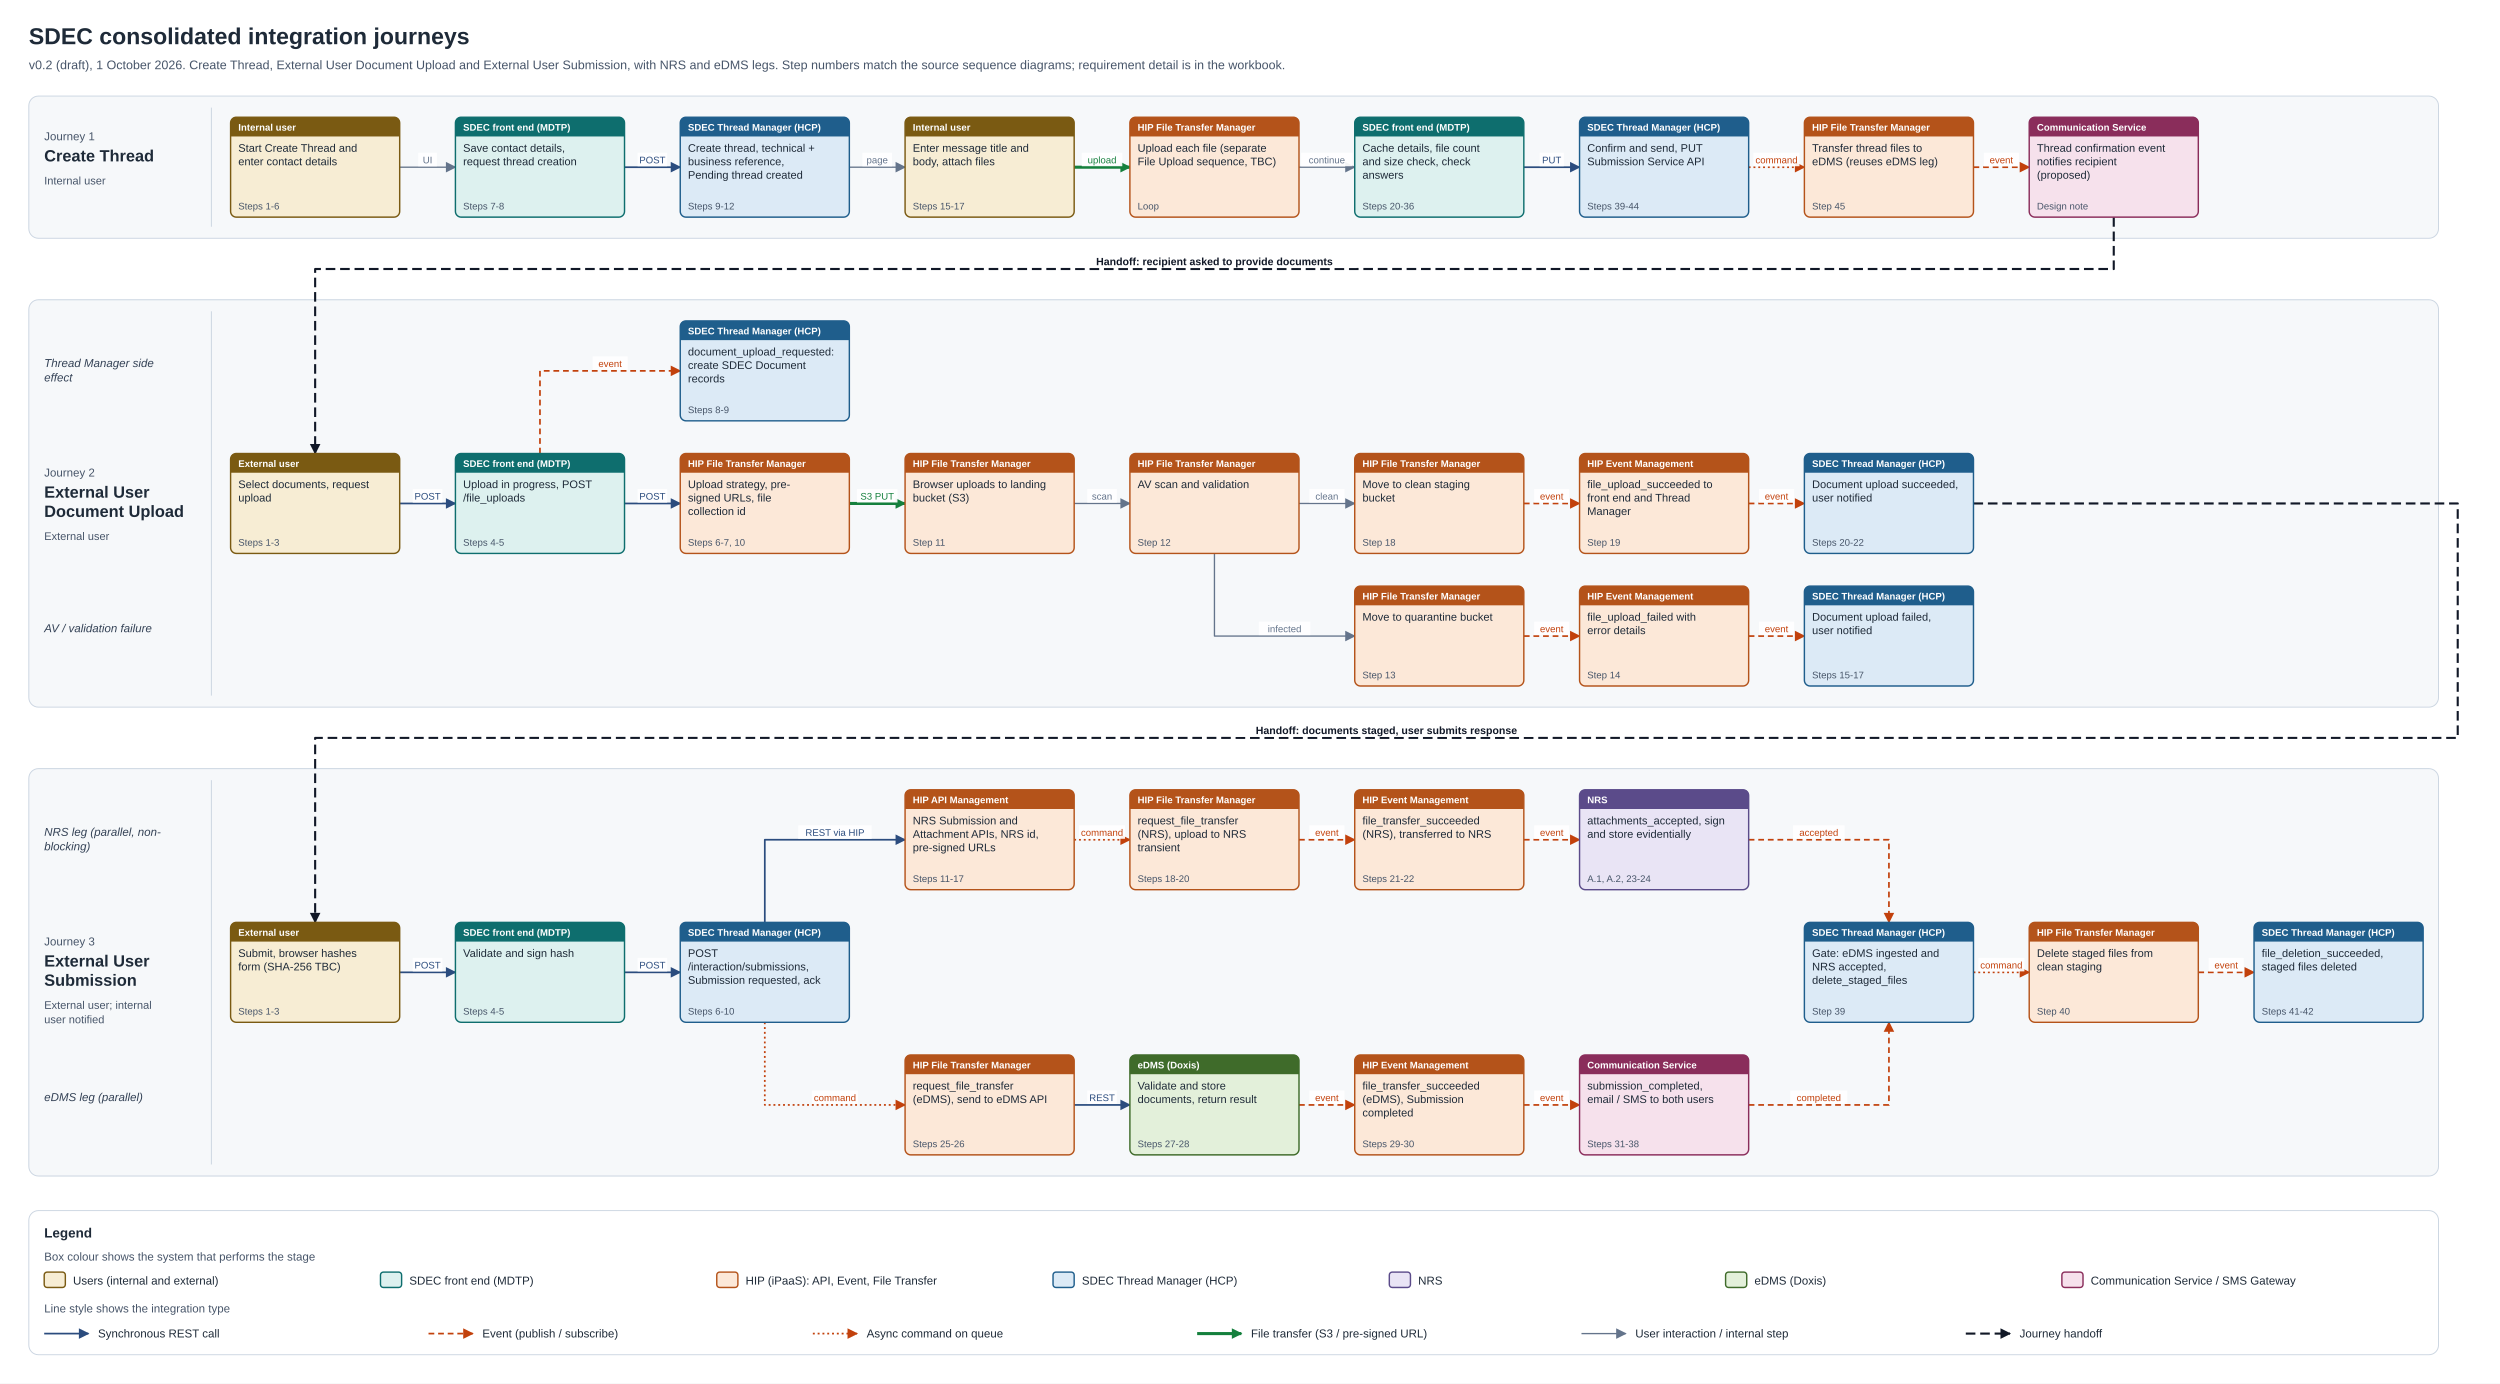
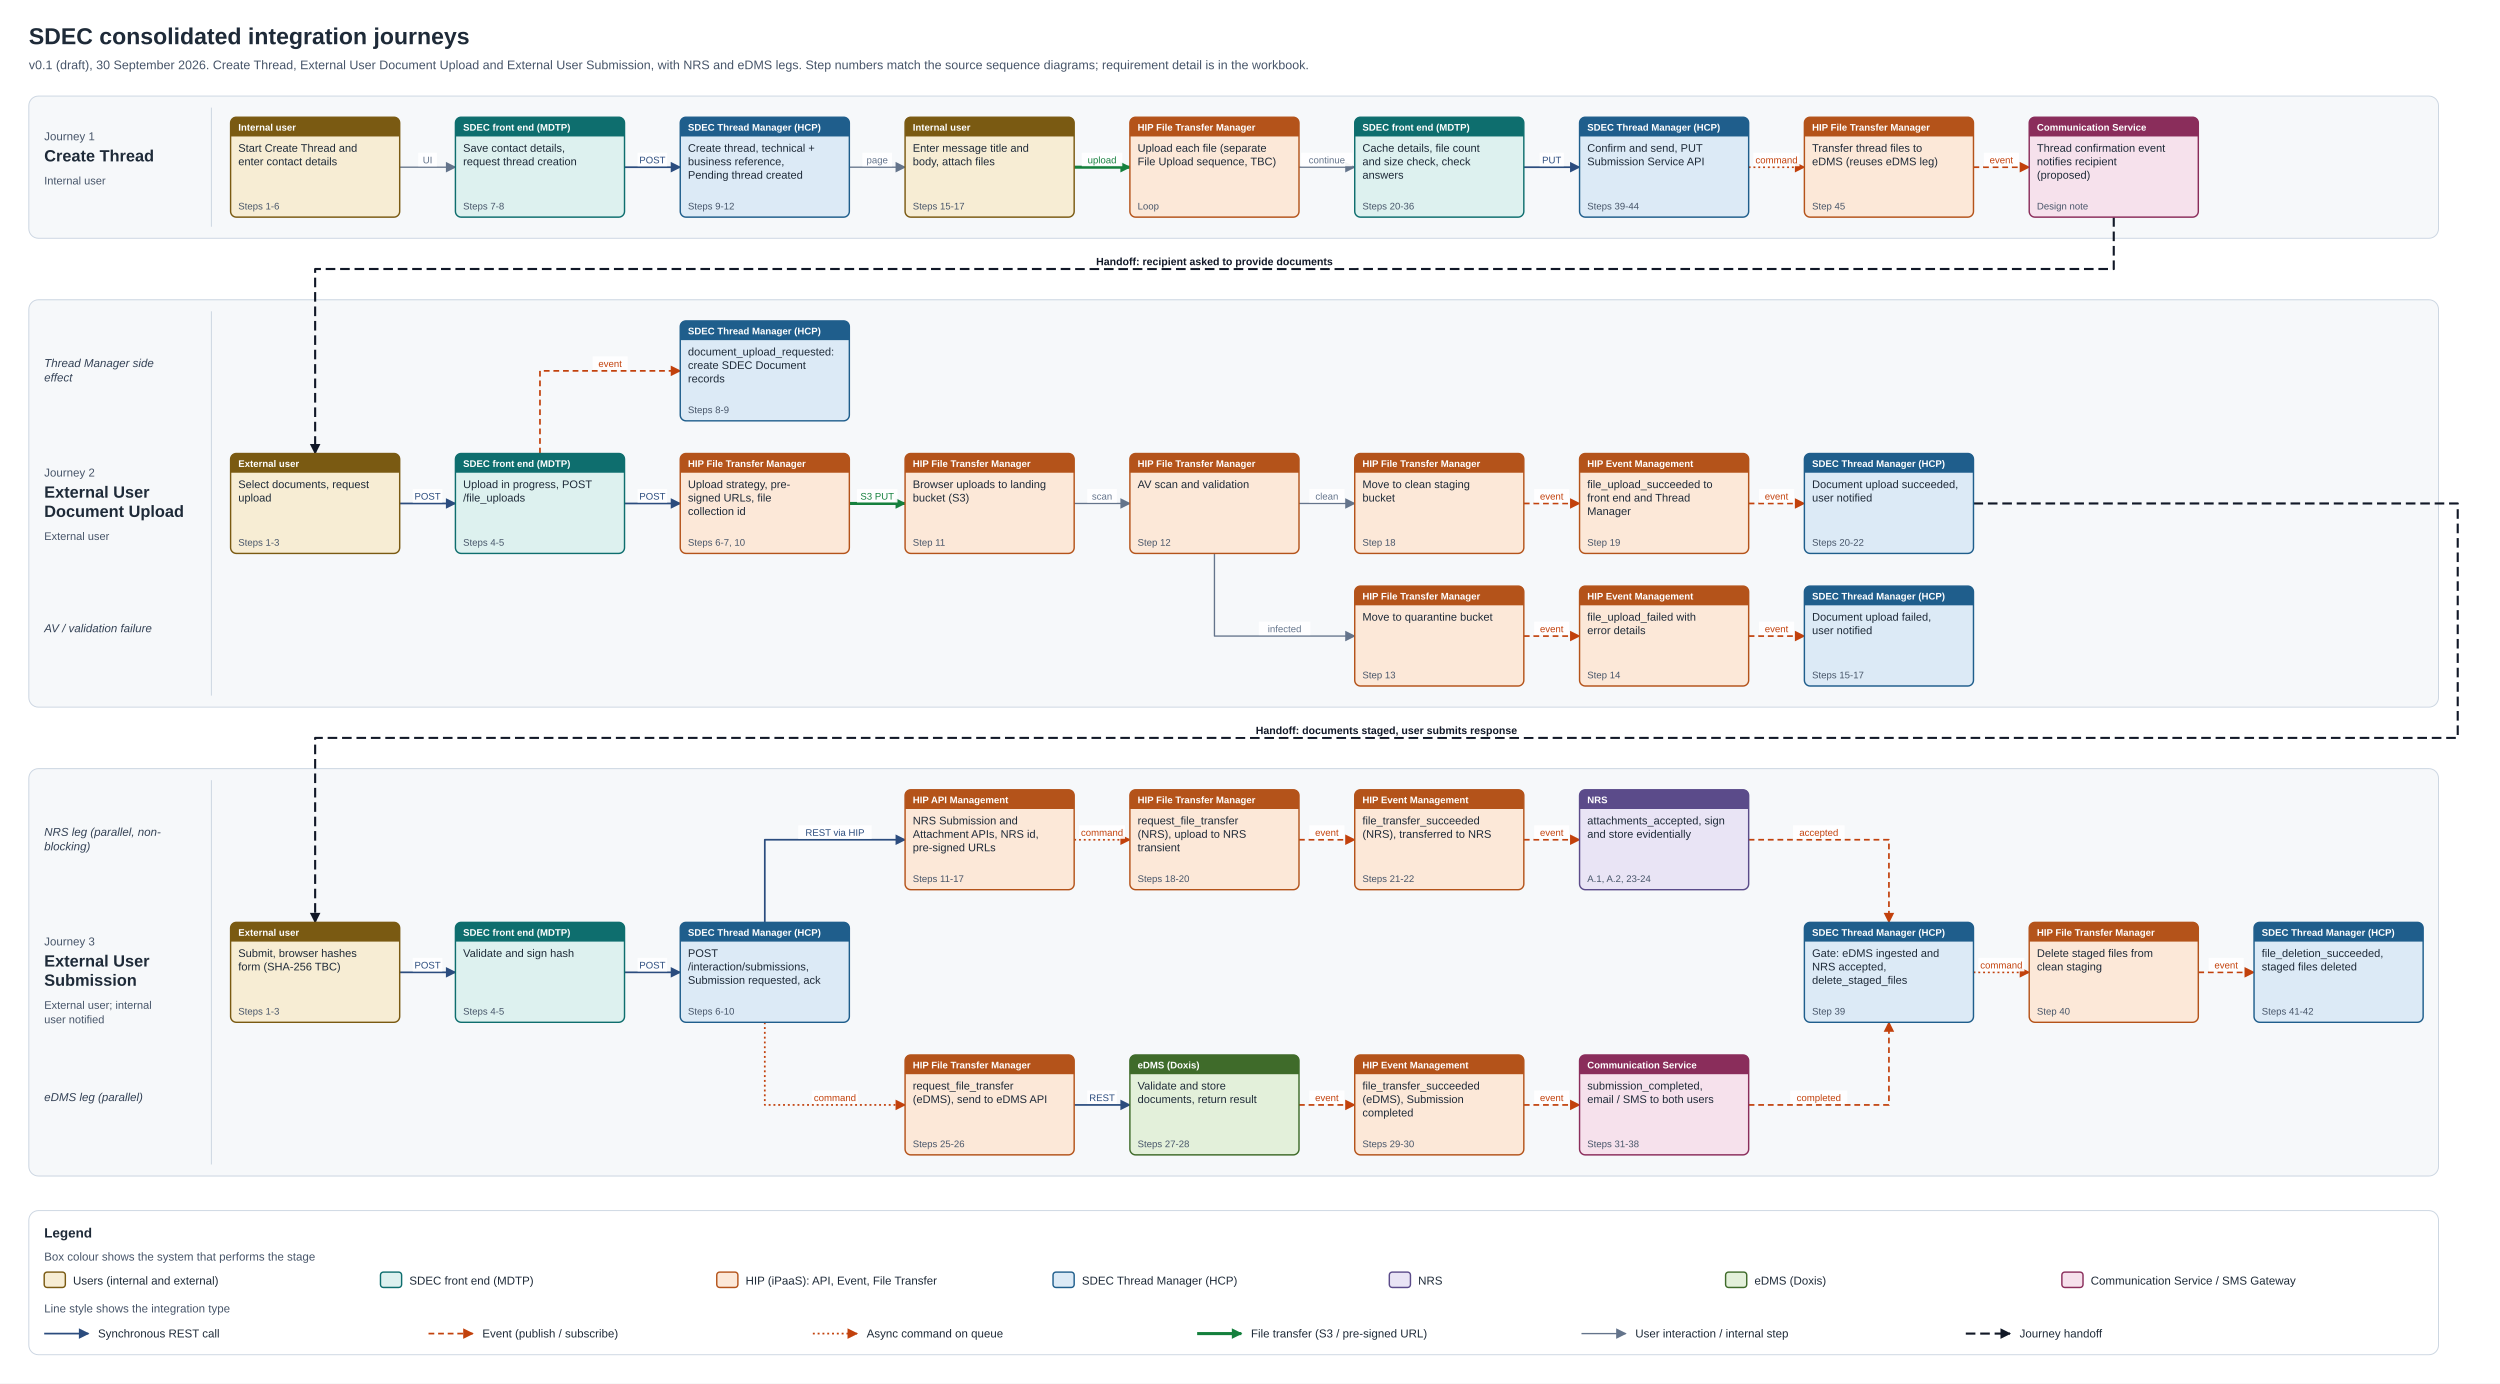
<svg xmlns="http://www.w3.org/2000/svg" viewBox="0 0 2602 1440" width="2602" height="1440" font-family="Arial, Helvetica, sans-serif" role="img" aria-labelledby="sd-t">
  <defs>
    <marker id="sd-m-rest" viewBox="0 0 10 10" refX="9" refY="5" markerWidth="11" markerHeight="11" markerUnits="userSpaceOnUse" orient="auto-start-reverse">
      <path d="M0,0 L10,5 L0,10 z" fill="#2B4C7E" />
    </marker>
    <marker id="sd-m-event" viewBox="0 0 10 10" refX="9" refY="5" markerWidth="11" markerHeight="11" markerUnits="userSpaceOnUse" orient="auto-start-reverse">
      <path d="M0,0 L10,5 L0,10 z" fill="#C2410C" />
    </marker>
    <marker id="sd-m-cmd" viewBox="0 0 10 10" refX="9" refY="5" markerWidth="11" markerHeight="11" markerUnits="userSpaceOnUse" orient="auto-start-reverse">
      <path d="M0,0 L10,5 L0,10 z" fill="#C2410C" />
    </marker>
    <marker id="sd-m-file" viewBox="0 0 10 10" refX="9" refY="5" markerWidth="11" markerHeight="11" markerUnits="userSpaceOnUse" orient="auto-start-reverse">
      <path d="M0,0 L10,5 L0,10 z" fill="#15803D" />
    </marker>
    <marker id="sd-m-ui" viewBox="0 0 10 10" refX="9" refY="5" markerWidth="11" markerHeight="11" markerUnits="userSpaceOnUse" orient="auto-start-reverse">
      <path d="M0,0 L10,5 L0,10 z" fill="#64748B" />
    </marker>
    <marker id="sd-m-handoff" viewBox="0 0 10 10" refX="9" refY="5" markerWidth="11" markerHeight="11" markerUnits="userSpaceOnUse" orient="auto-start-reverse">
      <path d="M0,0 L10,5 L0,10 z" fill="#111827" />
    </marker>
  </defs>
  <rect x="0" y="0" width="2602" height="1440" fill="#ffffff" />
  <text x="30" y="46" font-size="24" font-weight="bold" fill="#1E2A38">SDEC consolidated integration journeys</text>
-   <text x="30" y="72" font-size="13" fill="#475569">v0.2 (draft), 1 October 2026. Create Thread, External User Document Upload and External User Submission, with NRS and eDMS legs. Step numbers match the source sequence diagrams; requirement detail is in the workbook.</text>
+   <text x="30" y="72" font-size="13" fill="#475569">v0.1 (draft), 30 September 2026. Create Thread, External User Document Upload and External User Submission, with NRS and eDMS legs. Step numbers match the source sequence diagrams; requirement detail is in the workbook.</text>
  <rect x="30" y="100" width="2508" height="148" rx="10" fill="#F6F8FA" stroke="#CBD5E1" />
  <line x1="220" y1="112" x2="220" y2="236" stroke="#CBD5E1" />
  <text x="46" y="146" font-size="12" fill="#475569">Journey 1</text>
  <text x="46" y="168" font-size="17" font-weight="bold" fill="#1E2A38">Create Thread</text>
  <text x="46" y="192" font-size="11.5" fill="#475569">Internal user</text>
  <rect x="30" y="312" width="2508" height="424" rx="10" fill="#F6F8FA" stroke="#CBD5E1" />
  <line x1="220" y1="324" x2="220" y2="724" stroke="#CBD5E1" />
  <text x="46" y="496" font-size="12" fill="#475569">Journey 2</text>
  <text x="46" y="518" font-size="17" font-weight="bold" fill="#1E2A38">External User</text>
  <text x="46" y="538" font-size="17" font-weight="bold" fill="#1E2A38">Document Upload</text>
  <text x="46" y="562" font-size="11.5" fill="#475569">External user</text>
  <text x="46" y="382.0" font-size="12" font-style="italic" fill="#334155">Thread Manager side</text>
  <text x="46" y="397.0" font-size="12" font-style="italic" fill="#334155">effect</text>
  <text x="46" y="658.0" font-size="12" font-style="italic" fill="#334155">AV / validation failure</text>
  <rect x="30" y="800" width="2508" height="424" rx="10" fill="#F6F8FA" stroke="#CBD5E1" />
  <line x1="220" y1="812" x2="220" y2="1212" stroke="#CBD5E1" />
  <text x="46" y="984" font-size="12" fill="#475569">Journey 3</text>
  <text x="46" y="1006" font-size="17" font-weight="bold" fill="#1E2A38">External User</text>
  <text x="46" y="1026" font-size="17" font-weight="bold" fill="#1E2A38">Submission</text>
  <text x="46" y="1050" font-size="11.5" fill="#475569">External user; internal</text>
  <text x="46" y="1065" font-size="11.5" fill="#475569">user notified</text>
  <text x="46" y="870.0" font-size="12" font-style="italic" fill="#334155">NRS leg (parallel, non-</text>
  <text x="46" y="885.0" font-size="12" font-style="italic" fill="#334155">blocking)</text>
  <text x="46" y="1146.0" font-size="12" font-style="italic" fill="#334155">eDMS leg (parallel)</text>
  <path d="M 416.0 174.0 L 474.0 174.0" fill="none" stroke="#64748B" stroke-width="1.4" stroke-linejoin="round" marker-end="url(#sd-m-ui)" />
  <rect x="435.3" y="159.0" width="19.4" height="14.0" fill="#ffffff" fill-opacity="0.92" />
  <text x="445.0" y="170.0" font-size="10" text-anchor="middle" fill="#64748B">UI</text>
  <path d="M 650.0 174.0 L 708.0 174.0" fill="none" stroke="#2B4C7E" stroke-width="1.8" stroke-linejoin="round" marker-end="url(#sd-m-rest)" />
  <rect x="663.6" y="159.0" width="30.8" height="14.0" fill="#ffffff" fill-opacity="0.92" />
  <text x="679.0" y="170.0" font-size="10" text-anchor="middle" fill="#2B4C7E">POST</text>
  <path d="M 884.0 174.0 L 942.0 174.0" fill="none" stroke="#64748B" stroke-width="1.4" stroke-linejoin="round" marker-end="url(#sd-m-ui)" />
  <rect x="897.6" y="159.0" width="30.8" height="14.0" fill="#ffffff" fill-opacity="0.92" />
  <text x="913.0" y="170.0" font-size="10" text-anchor="middle" fill="#64748B">page</text>
  <path d="M 1118.0 174.0 L 1176.0 174.0" fill="none" stroke="#15803D" stroke-width="3.2" stroke-linejoin="round" marker-end="url(#sd-m-file)" />
  <rect x="1125.9" y="159.0" width="42.2" height="14.0" fill="#ffffff" fill-opacity="0.92" />
  <text x="1147.0" y="170.0" font-size="10" text-anchor="middle" fill="#15803D">upload</text>
  <path d="M 1352.0 174.0 L 1410.0 174.0" fill="none" stroke="#64748B" stroke-width="1.4" stroke-linejoin="round" marker-end="url(#sd-m-ui)" />
  <rect x="1354.2" y="159.0" width="53.6" height="14.0" fill="#ffffff" fill-opacity="0.92" />
  <text x="1381.0" y="170.0" font-size="10" text-anchor="middle" fill="#64748B">continue</text>
  <path d="M 1586.0 174.0 L 1644.0 174.0" fill="none" stroke="#2B4C7E" stroke-width="1.8" stroke-linejoin="round" marker-end="url(#sd-m-rest)" />
  <rect x="1602.5" y="159.0" width="25.1" height="14.0" fill="#ffffff" fill-opacity="0.92" />
  <text x="1615.0" y="170.0" font-size="10" text-anchor="middle" fill="#2B4C7E">PUT</text>
  <path d="M 1820.0 174.0 L 1878.0 174.0" fill="none" stroke="#C2410C" stroke-width="1.8" stroke-dasharray="2 3" stroke-linejoin="round" marker-end="url(#sd-m-cmd)" />
  <rect x="1825.0" y="159.0" width="47.9" height="14.0" fill="#ffffff" fill-opacity="0.92" />
  <text x="1849.0" y="170.0" font-size="10" text-anchor="middle" fill="#C2410C">command</text>
  <path d="M 2054.0 174.0 L 2112.0 174.0" fill="none" stroke="#C2410C" stroke-width="1.8" stroke-dasharray="6 4" stroke-linejoin="round" marker-end="url(#sd-m-event)" />
  <rect x="2064.8" y="159.0" width="36.5" height="14.0" fill="#ffffff" fill-opacity="0.92" />
  <text x="2083.0" y="170.0" font-size="10" text-anchor="middle" fill="#C2410C">event</text>
  <path d="M 2200.0 226.0 L 2200.0 280.0 L 328.0 280.0 L 328.0 472.0" fill="none" stroke="#111827" stroke-width="2.2" stroke-dasharray="10 5" stroke-linejoin="round" marker-end="url(#sd-m-handoff)" />
  <rect x="1116.0" y="264.0" width="296.0" height="15.0" fill="#ffffff" fill-opacity="0.92" />
  <text x="1264.0" y="276.0" font-size="11" text-anchor="middle" fill="#111827" font-weight="bold">Handoff: recipient asked to provide documents</text>
  <path d="M 416.0 524.0 L 474.0 524.0" fill="none" stroke="#2B4C7E" stroke-width="1.8" stroke-linejoin="round" marker-end="url(#sd-m-rest)" />
  <rect x="429.6" y="509.0" width="30.8" height="14.0" fill="#ffffff" fill-opacity="0.92" />
  <text x="445.0" y="520.0" font-size="10" text-anchor="middle" fill="#2B4C7E">POST</text>
  <path d="M 650.0 524.0 L 708.0 524.0" fill="none" stroke="#2B4C7E" stroke-width="1.8" stroke-linejoin="round" marker-end="url(#sd-m-rest)" />
  <rect x="663.6" y="509.0" width="30.8" height="14.0" fill="#ffffff" fill-opacity="0.92" />
  <text x="679.0" y="520.0" font-size="10" text-anchor="middle" fill="#2B4C7E">POST</text>
  <path d="M 562.0 472.0 L 562.0 386.0 L 708.0 386.0" fill="none" stroke="#C2410C" stroke-width="1.8" stroke-dasharray="6 4" stroke-linejoin="round" marker-end="url(#sd-m-event)" />
  <rect x="616.8" y="371.0" width="36.5" height="14.0" fill="#ffffff" fill-opacity="0.92" />
  <text x="635.0" y="382.0" font-size="10" text-anchor="middle" fill="#C2410C">event</text>
  <path d="M 884.0 524.0 L 942.0 524.0" fill="none" stroke="#15803D" stroke-width="3.2" stroke-linejoin="round" marker-end="url(#sd-m-file)" />
  <rect x="891.9" y="509.0" width="42.2" height="14.0" fill="#ffffff" fill-opacity="0.92" />
  <text x="913.0" y="520.0" font-size="10" text-anchor="middle" fill="#15803D">S3 PUT</text>
  <path d="M 1118.0 524.0 L 1176.0 524.0" fill="none" stroke="#64748B" stroke-width="1.4" stroke-linejoin="round" marker-end="url(#sd-m-ui)" />
  <rect x="1131.6" y="509.0" width="30.8" height="14.0" fill="#ffffff" fill-opacity="0.92" />
  <text x="1147.0" y="520.0" font-size="10" text-anchor="middle" fill="#64748B">scan</text>
  <path d="M 1352.0 524.0 L 1410.0 524.0" fill="none" stroke="#64748B" stroke-width="1.4" stroke-linejoin="round" marker-end="url(#sd-m-ui)" />
  <rect x="1362.8" y="509.0" width="36.5" height="14.0" fill="#ffffff" fill-opacity="0.92" />
  <text x="1381.0" y="520.0" font-size="10" text-anchor="middle" fill="#64748B">clean</text>
  <path d="M 1264.0 576.0 L 1264.0 662.0 L 1410.0 662.0" fill="none" stroke="#64748B" stroke-width="1.4" stroke-linejoin="round" marker-end="url(#sd-m-ui)" />
  <rect x="1310.2" y="647.0" width="53.6" height="14.0" fill="#ffffff" fill-opacity="0.92" />
  <text x="1337.0" y="658.0" font-size="10" text-anchor="middle" fill="#64748B">infected</text>
  <path d="M 1586.0 524.0 L 1644.0 524.0" fill="none" stroke="#C2410C" stroke-width="1.8" stroke-dasharray="6 4" stroke-linejoin="round" marker-end="url(#sd-m-event)" />
  <rect x="1596.8" y="509.0" width="36.5" height="14.0" fill="#ffffff" fill-opacity="0.92" />
  <text x="1615.0" y="520.0" font-size="10" text-anchor="middle" fill="#C2410C">event</text>
  <path d="M 1820.0 524.0 L 1878.0 524.0" fill="none" stroke="#C2410C" stroke-width="1.8" stroke-dasharray="6 4" stroke-linejoin="round" marker-end="url(#sd-m-event)" />
  <rect x="1830.8" y="509.0" width="36.5" height="14.0" fill="#ffffff" fill-opacity="0.92" />
  <text x="1849.0" y="520.0" font-size="10" text-anchor="middle" fill="#C2410C">event</text>
  <path d="M 1586.0 662.0 L 1644.0 662.0" fill="none" stroke="#C2410C" stroke-width="1.8" stroke-dasharray="6 4" stroke-linejoin="round" marker-end="url(#sd-m-event)" />
  <rect x="1596.8" y="647.0" width="36.5" height="14.0" fill="#ffffff" fill-opacity="0.92" />
  <text x="1615.0" y="658.0" font-size="10" text-anchor="middle" fill="#C2410C">event</text>
  <path d="M 1820.0 662.0 L 1878.0 662.0" fill="none" stroke="#C2410C" stroke-width="1.8" stroke-dasharray="6 4" stroke-linejoin="round" marker-end="url(#sd-m-event)" />
  <rect x="1830.8" y="647.0" width="36.5" height="14.0" fill="#ffffff" fill-opacity="0.92" />
  <text x="1849.0" y="658.0" font-size="10" text-anchor="middle" fill="#C2410C">event</text>
  <path d="M 2054.0 524.0 L 2558.0 524.0 L 2558.0 768.0 L 328.0 768.0 L 328.0 960.0" fill="none" stroke="#111827" stroke-width="2.2" stroke-dasharray="10 5" stroke-linejoin="round" marker-end="url(#sd-m-handoff)" />
  <rect x="1285.4" y="752.0" width="315.2" height="15.0" fill="#ffffff" fill-opacity="0.92" />
  <text x="1443.0" y="764.0" font-size="11" text-anchor="middle" fill="#111827" font-weight="bold">Handoff: documents staged, user submits response</text>
  <path d="M 416.0 1012.0 L 474.0 1012.0" fill="none" stroke="#2B4C7E" stroke-width="1.8" stroke-linejoin="round" marker-end="url(#sd-m-rest)" />
  <rect x="429.6" y="997.0" width="30.8" height="14.0" fill="#ffffff" fill-opacity="0.92" />
  <text x="445.0" y="1008.0" font-size="10" text-anchor="middle" fill="#2B4C7E">POST</text>
  <path d="M 650.0 1012.0 L 708.0 1012.0" fill="none" stroke="#2B4C7E" stroke-width="1.8" stroke-linejoin="round" marker-end="url(#sd-m-rest)" />
  <rect x="663.6" y="997.0" width="30.8" height="14.0" fill="#ffffff" fill-opacity="0.92" />
  <text x="679.0" y="1008.0" font-size="10" text-anchor="middle" fill="#2B4C7E">POST</text>
  <path d="M 796.0 960.0 L 796.0 874.0 L 942.0 874.0" fill="none" stroke="#2B4C7E" stroke-width="1.8" stroke-linejoin="round" marker-end="url(#sd-m-rest)" />
  <rect x="830.8" y="859.0" width="76.4" height="14.0" fill="#ffffff" fill-opacity="0.92" />
  <text x="869.0" y="870.0" font-size="10" text-anchor="middle" fill="#2B4C7E">REST via HIP</text>
  <path d="M 1118.0 874.0 L 1176.0 874.0" fill="none" stroke="#C2410C" stroke-width="1.8" stroke-dasharray="2 3" stroke-linejoin="round" marker-end="url(#sd-m-cmd)" />
  <rect x="1123.0" y="859.0" width="47.9" height="14.0" fill="#ffffff" fill-opacity="0.92" />
  <text x="1147.0" y="870.0" font-size="10" text-anchor="middle" fill="#C2410C">command</text>
  <path d="M 1352.0 874.0 L 1410.0 874.0" fill="none" stroke="#C2410C" stroke-width="1.8" stroke-dasharray="6 4" stroke-linejoin="round" marker-end="url(#sd-m-event)" />
  <rect x="1362.8" y="859.0" width="36.5" height="14.0" fill="#ffffff" fill-opacity="0.92" />
  <text x="1381.0" y="870.0" font-size="10" text-anchor="middle" fill="#C2410C">event</text>
  <path d="M 1586.0 874.0 L 1644.0 874.0" fill="none" stroke="#C2410C" stroke-width="1.8" stroke-dasharray="6 4" stroke-linejoin="round" marker-end="url(#sd-m-event)" />
  <rect x="1596.8" y="859.0" width="36.5" height="14.0" fill="#ffffff" fill-opacity="0.92" />
  <text x="1615.0" y="870.0" font-size="10" text-anchor="middle" fill="#C2410C">event</text>
  <path d="M 796.0 1064.0 L 796.0 1150.0 L 942.0 1150.0" fill="none" stroke="#C2410C" stroke-width="1.8" stroke-dasharray="2 3" stroke-linejoin="round" marker-end="url(#sd-m-cmd)" />
  <rect x="845.0" y="1135.0" width="47.9" height="14.0" fill="#ffffff" fill-opacity="0.92" />
  <text x="869.0" y="1146.0" font-size="10" text-anchor="middle" fill="#C2410C">command</text>
  <path d="M 1118.0 1150.0 L 1176.0 1150.0" fill="none" stroke="#2B4C7E" stroke-width="1.8" stroke-linejoin="round" marker-end="url(#sd-m-rest)" />
  <rect x="1131.6" y="1135.0" width="30.8" height="14.0" fill="#ffffff" fill-opacity="0.92" />
  <text x="1147.0" y="1146.0" font-size="10" text-anchor="middle" fill="#2B4C7E">REST</text>
  <path d="M 1352.0 1150.0 L 1410.0 1150.0" fill="none" stroke="#C2410C" stroke-width="1.8" stroke-dasharray="6 4" stroke-linejoin="round" marker-end="url(#sd-m-event)" />
  <rect x="1362.8" y="1135.0" width="36.5" height="14.0" fill="#ffffff" fill-opacity="0.92" />
  <text x="1381.0" y="1146.0" font-size="10" text-anchor="middle" fill="#C2410C">event</text>
  <path d="M 1586.0 1150.0 L 1644.0 1150.0" fill="none" stroke="#C2410C" stroke-width="1.8" stroke-dasharray="6 4" stroke-linejoin="round" marker-end="url(#sd-m-event)" />
  <rect x="1596.8" y="1135.0" width="36.5" height="14.0" fill="#ffffff" fill-opacity="0.92" />
  <text x="1615.0" y="1146.0" font-size="10" text-anchor="middle" fill="#C2410C">event</text>
  <path d="M 1820.0 874.0 L 1966.0 874.0 L 1966.0 960.0" fill="none" stroke="#C2410C" stroke-width="1.8" stroke-dasharray="6 4" stroke-linejoin="round" marker-end="url(#sd-m-event)" />
  <rect x="1866.2" y="859.0" width="53.6" height="14.0" fill="#ffffff" fill-opacity="0.92" />
  <text x="1893.0" y="870.0" font-size="10" text-anchor="middle" fill="#C2410C">accepted</text>
  <path d="M 1820.0 1150.0 L 1966.0 1150.0 L 1966.0 1064.0" fill="none" stroke="#C2410C" stroke-width="1.8" stroke-dasharray="6 4" stroke-linejoin="round" marker-end="url(#sd-m-event)" />
  <rect x="1863.3" y="1135.0" width="59.3" height="14.0" fill="#ffffff" fill-opacity="0.92" />
  <text x="1893.0" y="1146.0" font-size="10" text-anchor="middle" fill="#C2410C">completed</text>
  <path d="M 2054.0 1012.0 L 2112.0 1012.0" fill="none" stroke="#C2410C" stroke-width="1.8" stroke-dasharray="2 3" stroke-linejoin="round" marker-end="url(#sd-m-cmd)" />
  <rect x="2059.1" y="997.0" width="47.9" height="14.0" fill="#ffffff" fill-opacity="0.92" />
  <text x="2083.0" y="1008.0" font-size="10" text-anchor="middle" fill="#C2410C">command</text>
  <path d="M 2288.0 1012.0 L 2346.0 1012.0" fill="none" stroke="#C2410C" stroke-width="1.8" stroke-dasharray="6 4" stroke-linejoin="round" marker-end="url(#sd-m-event)" />
  <rect x="2298.8" y="997.0" width="36.5" height="14.0" fill="#ffffff" fill-opacity="0.92" />
  <text x="2317.0" y="1008.0" font-size="10" text-anchor="middle" fill="#C2410C">event</text>
  <g>
    <rect x="240" y="122" width="176" height="104" rx="6" fill="#F7EDD4" stroke="#7A5A12" stroke-width="1.5" />
    <path d="M240 142 V128 Q240 122 246 122 H410 Q416 122 416 128 V142 Z" fill="#7A5A12" />
    <text x="248" y="136" font-size="10" font-weight="bold" fill="#ffffff">Internal user</text>
    <text x="248" y="158" font-size="11.5" fill="#1E2A38">Start Create Thread and</text>
    <text x="248" y="172" font-size="11.5" fill="#1E2A38">enter contact details</text>
    <text x="248" y="218" font-size="10" fill="#475569">Steps 1-6</text>
  </g>
  <g>
    <rect x="474" y="122" width="176" height="104" rx="6" fill="#DDF1EF" stroke="#0E6E6E" stroke-width="1.5" />
    <path d="M474 142 V128 Q474 122 480 122 H644 Q650 122 650 128 V142 Z" fill="#0E6E6E" />
    <text x="482" y="136" font-size="10" font-weight="bold" fill="#ffffff">SDEC front end (MDTP)</text>
    <text x="482" y="158" font-size="11.5" fill="#1E2A38">Save contact details,</text>
    <text x="482" y="172" font-size="11.5" fill="#1E2A38">request thread creation</text>
    <text x="482" y="218" font-size="10" fill="#475569">Steps 7-8</text>
  </g>
  <g>
    <rect x="708" y="122" width="176" height="104" rx="6" fill="#DCEAF6" stroke="#1F5E8C" stroke-width="1.5" />
    <path d="M708 142 V128 Q708 122 714 122 H878 Q884 122 884 128 V142 Z" fill="#1F5E8C" />
    <text x="716" y="136" font-size="10" font-weight="bold" fill="#ffffff">SDEC Thread Manager (HCP)</text>
    <text x="716" y="158" font-size="11.5" fill="#1E2A38">Create thread, technical +</text>
    <text x="716" y="172" font-size="11.5" fill="#1E2A38">business reference,</text>
    <text x="716" y="186" font-size="11.5" fill="#1E2A38">Pending thread created</text>
    <text x="716" y="218" font-size="10" fill="#475569">Steps 9-12</text>
  </g>
  <g>
    <rect x="942" y="122" width="176" height="104" rx="6" fill="#F7EDD4" stroke="#7A5A12" stroke-width="1.5" />
    <path d="M942 142 V128 Q942 122 948 122 H1112 Q1118 122 1118 128 V142 Z" fill="#7A5A12" />
    <text x="950" y="136" font-size="10" font-weight="bold" fill="#ffffff">Internal user</text>
    <text x="950" y="158" font-size="11.5" fill="#1E2A38">Enter message title and</text>
    <text x="950" y="172" font-size="11.5" fill="#1E2A38">body, attach files</text>
    <text x="950" y="218" font-size="10" fill="#475569">Steps 15-17</text>
  </g>
  <g>
    <rect x="1176" y="122" width="176" height="104" rx="6" fill="#FCE8D8" stroke="#B4531A" stroke-width="1.5" />
    <path d="M1176 142 V128 Q1176 122 1182 122 H1346 Q1352 122 1352 128 V142 Z" fill="#B4531A" />
    <text x="1184" y="136" font-size="10" font-weight="bold" fill="#ffffff">HIP File Transfer Manager</text>
    <text x="1184" y="158" font-size="11.5" fill="#1E2A38">Upload each file (separate</text>
    <text x="1184" y="172" font-size="11.5" fill="#1E2A38">File Upload sequence, TBC)</text>
    <text x="1184" y="218" font-size="10" fill="#475569">Loop</text>
  </g>
  <g>
    <rect x="1410" y="122" width="176" height="104" rx="6" fill="#DDF1EF" stroke="#0E6E6E" stroke-width="1.5" />
    <path d="M1410 142 V128 Q1410 122 1416 122 H1580 Q1586 122 1586 128 V142 Z" fill="#0E6E6E" />
    <text x="1418" y="136" font-size="10" font-weight="bold" fill="#ffffff">SDEC front end (MDTP)</text>
    <text x="1418" y="158" font-size="11.5" fill="#1E2A38">Cache details, file count</text>
    <text x="1418" y="172" font-size="11.5" fill="#1E2A38">and size check, check</text>
    <text x="1418" y="186" font-size="11.5" fill="#1E2A38">answers</text>
    <text x="1418" y="218" font-size="10" fill="#475569">Steps 20-36</text>
  </g>
  <g>
    <rect x="1644" y="122" width="176" height="104" rx="6" fill="#DCEAF6" stroke="#1F5E8C" stroke-width="1.5" />
    <path d="M1644 142 V128 Q1644 122 1650 122 H1814 Q1820 122 1820 128 V142 Z" fill="#1F5E8C" />
    <text x="1652" y="136" font-size="10" font-weight="bold" fill="#ffffff">SDEC Thread Manager (HCP)</text>
    <text x="1652" y="158" font-size="11.5" fill="#1E2A38">Confirm and send, PUT</text>
    <text x="1652" y="172" font-size="11.5" fill="#1E2A38">Submission Service API</text>
    <text x="1652" y="218" font-size="10" fill="#475569">Steps 39-44</text>
  </g>
  <g>
    <rect x="1878" y="122" width="176" height="104" rx="6" fill="#FCE8D8" stroke="#B4531A" stroke-width="1.5" />
    <path d="M1878 142 V128 Q1878 122 1884 122 H2048 Q2054 122 2054 128 V142 Z" fill="#B4531A" />
    <text x="1886" y="136" font-size="10" font-weight="bold" fill="#ffffff">HIP File Transfer Manager</text>
    <text x="1886" y="158" font-size="11.5" fill="#1E2A38">Transfer thread files to</text>
    <text x="1886" y="172" font-size="11.5" fill="#1E2A38">eDMS (reuses eDMS leg)</text>
    <text x="1886" y="218" font-size="10" fill="#475569">Step 45</text>
  </g>
  <g>
    <rect x="2112" y="122" width="176" height="104" rx="6" fill="#F6E1EC" stroke="#8A2D5B" stroke-width="1.5" />
    <path d="M2112 142 V128 Q2112 122 2118 122 H2282 Q2288 122 2288 128 V142 Z" fill="#8A2D5B" />
    <text x="2120" y="136" font-size="10" font-weight="bold" fill="#ffffff">Communication Service</text>
    <text x="2120" y="158" font-size="11.5" fill="#1E2A38">Thread confirmation event</text>
    <text x="2120" y="172" font-size="11.5" fill="#1E2A38">notifies recipient</text>
    <text x="2120" y="186" font-size="11.5" fill="#1E2A38">(proposed)</text>
    <text x="2120" y="218" font-size="10" fill="#475569">Design note</text>
  </g>
  <g>
    <rect x="240" y="472" width="176" height="104" rx="6" fill="#F7EDD4" stroke="#7A5A12" stroke-width="1.5" />
    <path d="M240 492 V478 Q240 472 246 472 H410 Q416 472 416 478 V492 Z" fill="#7A5A12" />
    <text x="248" y="486" font-size="10" font-weight="bold" fill="#ffffff">External user</text>
    <text x="248" y="508" font-size="11.5" fill="#1E2A38">Select documents, request</text>
    <text x="248" y="522" font-size="11.5" fill="#1E2A38">upload</text>
    <text x="248" y="568" font-size="10" fill="#475569">Steps 1-3</text>
  </g>
  <g>
    <rect x="474" y="472" width="176" height="104" rx="6" fill="#DDF1EF" stroke="#0E6E6E" stroke-width="1.5" />
    <path d="M474 492 V478 Q474 472 480 472 H644 Q650 472 650 478 V492 Z" fill="#0E6E6E" />
    <text x="482" y="486" font-size="10" font-weight="bold" fill="#ffffff">SDEC front end (MDTP)</text>
    <text x="482" y="508" font-size="11.5" fill="#1E2A38">Upload in progress, POST</text>
    <text x="482" y="522" font-size="11.5" fill="#1E2A38">/file_uploads</text>
    <text x="482" y="568" font-size="10" fill="#475569">Steps 4-5</text>
  </g>
  <g>
    <rect x="708" y="472" width="176" height="104" rx="6" fill="#FCE8D8" stroke="#B4531A" stroke-width="1.5" />
    <path d="M708 492 V478 Q708 472 714 472 H878 Q884 472 884 478 V492 Z" fill="#B4531A" />
    <text x="716" y="486" font-size="10" font-weight="bold" fill="#ffffff">HIP File Transfer Manager</text>
    <text x="716" y="508" font-size="11.5" fill="#1E2A38">Upload strategy, pre-</text>
    <text x="716" y="522" font-size="11.5" fill="#1E2A38">signed URLs, file</text>
    <text x="716" y="536" font-size="11.5" fill="#1E2A38">collection id</text>
    <text x="716" y="568" font-size="10" fill="#475569">Steps 6-7, 10</text>
  </g>
  <g>
    <rect x="708" y="334" width="176" height="104" rx="6" fill="#DCEAF6" stroke="#1F5E8C" stroke-width="1.5" />
    <path d="M708 354 V340 Q708 334 714 334 H878 Q884 334 884 340 V354 Z" fill="#1F5E8C" />
    <text x="716" y="348" font-size="10" font-weight="bold" fill="#ffffff">SDEC Thread Manager (HCP)</text>
    <text x="716" y="370" font-size="11.5" fill="#1E2A38">document_upload_requested:</text>
    <text x="716" y="384" font-size="11.5" fill="#1E2A38">create SDEC Document</text>
    <text x="716" y="398" font-size="11.5" fill="#1E2A38">records</text>
    <text x="716" y="430" font-size="10" fill="#475569">Steps 8-9</text>
  </g>
  <g>
    <rect x="942" y="472" width="176" height="104" rx="6" fill="#FCE8D8" stroke="#B4531A" stroke-width="1.5" />
    <path d="M942 492 V478 Q942 472 948 472 H1112 Q1118 472 1118 478 V492 Z" fill="#B4531A" />
    <text x="950" y="486" font-size="10" font-weight="bold" fill="#ffffff">HIP File Transfer Manager</text>
    <text x="950" y="508" font-size="11.5" fill="#1E2A38">Browser uploads to landing</text>
    <text x="950" y="522" font-size="11.5" fill="#1E2A38">bucket (S3)</text>
    <text x="950" y="568" font-size="10" fill="#475569">Step 11</text>
  </g>
  <g>
    <rect x="1176" y="472" width="176" height="104" rx="6" fill="#FCE8D8" stroke="#B4531A" stroke-width="1.5" />
    <path d="M1176 492 V478 Q1176 472 1182 472 H1346 Q1352 472 1352 478 V492 Z" fill="#B4531A" />
    <text x="1184" y="486" font-size="10" font-weight="bold" fill="#ffffff">HIP File Transfer Manager</text>
    <text x="1184" y="508" font-size="11.5" fill="#1E2A38">AV scan and validation</text>
    <text x="1184" y="568" font-size="10" fill="#475569">Step 12</text>
  </g>
  <g>
    <rect x="1410" y="472" width="176" height="104" rx="6" fill="#FCE8D8" stroke="#B4531A" stroke-width="1.5" />
    <path d="M1410 492 V478 Q1410 472 1416 472 H1580 Q1586 472 1586 478 V492 Z" fill="#B4531A" />
    <text x="1418" y="486" font-size="10" font-weight="bold" fill="#ffffff">HIP File Transfer Manager</text>
    <text x="1418" y="508" font-size="11.5" fill="#1E2A38">Move to clean staging</text>
    <text x="1418" y="522" font-size="11.5" fill="#1E2A38">bucket</text>
    <text x="1418" y="568" font-size="10" fill="#475569">Step 18</text>
  </g>
  <g>
    <rect x="1644" y="472" width="176" height="104" rx="6" fill="#FCE8D8" stroke="#B4531A" stroke-width="1.5" />
    <path d="M1644 492 V478 Q1644 472 1650 472 H1814 Q1820 472 1820 478 V492 Z" fill="#B4531A" />
    <text x="1652" y="486" font-size="10" font-weight="bold" fill="#ffffff">HIP Event Management</text>
    <text x="1652" y="508" font-size="11.5" fill="#1E2A38">file_upload_succeeded to</text>
    <text x="1652" y="522" font-size="11.5" fill="#1E2A38">front end and Thread</text>
    <text x="1652" y="536" font-size="11.5" fill="#1E2A38">Manager</text>
    <text x="1652" y="568" font-size="10" fill="#475569">Step 19</text>
  </g>
  <g>
    <rect x="1878" y="472" width="176" height="104" rx="6" fill="#DCEAF6" stroke="#1F5E8C" stroke-width="1.5" />
    <path d="M1878 492 V478 Q1878 472 1884 472 H2048 Q2054 472 2054 478 V492 Z" fill="#1F5E8C" />
    <text x="1886" y="486" font-size="10" font-weight="bold" fill="#ffffff">SDEC Thread Manager (HCP)</text>
    <text x="1886" y="508" font-size="11.5" fill="#1E2A38">Document upload succeeded,</text>
    <text x="1886" y="522" font-size="11.5" fill="#1E2A38">user notified</text>
    <text x="1886" y="568" font-size="10" fill="#475569">Steps 20-22</text>
  </g>
  <g>
    <rect x="1410" y="610" width="176" height="104" rx="6" fill="#FCE8D8" stroke="#B4531A" stroke-width="1.5" />
    <path d="M1410 630 V616 Q1410 610 1416 610 H1580 Q1586 610 1586 616 V630 Z" fill="#B4531A" />
    <text x="1418" y="624" font-size="10" font-weight="bold" fill="#ffffff">HIP File Transfer Manager</text>
    <text x="1418" y="646" font-size="11.5" fill="#1E2A38">Move to quarantine bucket</text>
    <text x="1418" y="706" font-size="10" fill="#475569">Step 13</text>
  </g>
  <g>
    <rect x="1644" y="610" width="176" height="104" rx="6" fill="#FCE8D8" stroke="#B4531A" stroke-width="1.5" />
    <path d="M1644 630 V616 Q1644 610 1650 610 H1814 Q1820 610 1820 616 V630 Z" fill="#B4531A" />
    <text x="1652" y="624" font-size="10" font-weight="bold" fill="#ffffff">HIP Event Management</text>
    <text x="1652" y="646" font-size="11.5" fill="#1E2A38">file_upload_failed with</text>
    <text x="1652" y="660" font-size="11.5" fill="#1E2A38">error details</text>
    <text x="1652" y="706" font-size="10" fill="#475569">Step 14</text>
  </g>
  <g>
    <rect x="1878" y="610" width="176" height="104" rx="6" fill="#DCEAF6" stroke="#1F5E8C" stroke-width="1.5" />
    <path d="M1878 630 V616 Q1878 610 1884 610 H2048 Q2054 610 2054 616 V630 Z" fill="#1F5E8C" />
    <text x="1886" y="624" font-size="10" font-weight="bold" fill="#ffffff">SDEC Thread Manager (HCP)</text>
    <text x="1886" y="646" font-size="11.5" fill="#1E2A38">Document upload failed,</text>
    <text x="1886" y="660" font-size="11.5" fill="#1E2A38">user notified</text>
    <text x="1886" y="706" font-size="10" fill="#475569">Steps 15-17</text>
  </g>
  <g>
    <rect x="240" y="960" width="176" height="104" rx="6" fill="#F7EDD4" stroke="#7A5A12" stroke-width="1.5" />
    <path d="M240 980 V966 Q240 960 246 960 H410 Q416 960 416 966 V980 Z" fill="#7A5A12" />
    <text x="248" y="974" font-size="10" font-weight="bold" fill="#ffffff">External user</text>
    <text x="248" y="996" font-size="11.5" fill="#1E2A38">Submit, browser hashes</text>
    <text x="248" y="1010" font-size="11.5" fill="#1E2A38">form (SHA-256 TBC)</text>
    <text x="248" y="1056" font-size="10" fill="#475569">Steps 1-3</text>
  </g>
  <g>
    <rect x="474" y="960" width="176" height="104" rx="6" fill="#DDF1EF" stroke="#0E6E6E" stroke-width="1.5" />
    <path d="M474 980 V966 Q474 960 480 960 H644 Q650 960 650 966 V980 Z" fill="#0E6E6E" />
    <text x="482" y="974" font-size="10" font-weight="bold" fill="#ffffff">SDEC front end (MDTP)</text>
    <text x="482" y="996" font-size="11.5" fill="#1E2A38">Validate and sign hash</text>
    <text x="482" y="1056" font-size="10" fill="#475569">Steps 4-5</text>
  </g>
  <g>
    <rect x="708" y="960" width="176" height="104" rx="6" fill="#DCEAF6" stroke="#1F5E8C" stroke-width="1.5" />
    <path d="M708 980 V966 Q708 960 714 960 H878 Q884 960 884 966 V980 Z" fill="#1F5E8C" />
    <text x="716" y="974" font-size="10" font-weight="bold" fill="#ffffff">SDEC Thread Manager (HCP)</text>
    <text x="716" y="996" font-size="11.5" fill="#1E2A38">POST</text>
    <text x="716" y="1010" font-size="11.5" fill="#1E2A38">/interaction/submissions,</text>
    <text x="716" y="1024" font-size="11.5" fill="#1E2A38">Submission requested, ack</text>
    <text x="716" y="1056" font-size="10" fill="#475569">Steps 6-10</text>
  </g>
  <g>
    <rect x="942" y="822" width="176" height="104" rx="6" fill="#FCE8D8" stroke="#B4531A" stroke-width="1.5" />
    <path d="M942 842 V828 Q942 822 948 822 H1112 Q1118 822 1118 828 V842 Z" fill="#B4531A" />
    <text x="950" y="836" font-size="10" font-weight="bold" fill="#ffffff">HIP API Management</text>
    <text x="950" y="858" font-size="11.5" fill="#1E2A38">NRS Submission and</text>
    <text x="950" y="872" font-size="11.5" fill="#1E2A38">Attachment APIs, NRS id,</text>
    <text x="950" y="886" font-size="11.5" fill="#1E2A38">pre-signed URLs</text>
    <text x="950" y="918" font-size="10" fill="#475569">Steps 11-17</text>
  </g>
  <g>
    <rect x="1176" y="822" width="176" height="104" rx="6" fill="#FCE8D8" stroke="#B4531A" stroke-width="1.5" />
    <path d="M1176 842 V828 Q1176 822 1182 822 H1346 Q1352 822 1352 828 V842 Z" fill="#B4531A" />
    <text x="1184" y="836" font-size="10" font-weight="bold" fill="#ffffff">HIP File Transfer Manager</text>
    <text x="1184" y="858" font-size="11.5" fill="#1E2A38">request_file_transfer</text>
    <text x="1184" y="872" font-size="11.5" fill="#1E2A38">(NRS), upload to NRS</text>
    <text x="1184" y="886" font-size="11.5" fill="#1E2A38">transient</text>
    <text x="1184" y="918" font-size="10" fill="#475569">Steps 18-20</text>
  </g>
  <g>
    <rect x="1410" y="822" width="176" height="104" rx="6" fill="#FCE8D8" stroke="#B4531A" stroke-width="1.5" />
    <path d="M1410 842 V828 Q1410 822 1416 822 H1580 Q1586 822 1586 828 V842 Z" fill="#B4531A" />
    <text x="1418" y="836" font-size="10" font-weight="bold" fill="#ffffff">HIP Event Management</text>
    <text x="1418" y="858" font-size="11.5" fill="#1E2A38">file_transfer_succeeded</text>
    <text x="1418" y="872" font-size="11.5" fill="#1E2A38">(NRS), transferred to NRS</text>
    <text x="1418" y="918" font-size="10" fill="#475569">Steps 21-22</text>
  </g>
  <g>
    <rect x="1644" y="822" width="176" height="104" rx="6" fill="#E9E4F5" stroke="#5B4B8A" stroke-width="1.5" />
    <path d="M1644 842 V828 Q1644 822 1650 822 H1814 Q1820 822 1820 828 V842 Z" fill="#5B4B8A" />
    <text x="1652" y="836" font-size="10" font-weight="bold" fill="#ffffff">NRS</text>
    <text x="1652" y="858" font-size="11.5" fill="#1E2A38">attachments_accepted, sign</text>
    <text x="1652" y="872" font-size="11.5" fill="#1E2A38">and store evidentially</text>
    <text x="1652" y="918" font-size="10" fill="#475569">A.1, A.2, 23-24</text>
  </g>
  <g>
    <rect x="942" y="1098" width="176" height="104" rx="6" fill="#FCE8D8" stroke="#B4531A" stroke-width="1.5" />
    <path d="M942 1118 V1104 Q942 1098 948 1098 H1112 Q1118 1098 1118 1104 V1118 Z" fill="#B4531A" />
    <text x="950" y="1112" font-size="10" font-weight="bold" fill="#ffffff">HIP File Transfer Manager</text>
    <text x="950" y="1134" font-size="11.5" fill="#1E2A38">request_file_transfer</text>
    <text x="950" y="1148" font-size="11.5" fill="#1E2A38">(eDMS), send to eDMS API</text>
    <text x="950" y="1194" font-size="10" fill="#475569">Steps 25-26</text>
  </g>
  <g>
    <rect x="1176" y="1098" width="176" height="104" rx="6" fill="#E3F0DA" stroke="#3F6B2A" stroke-width="1.5" />
    <path d="M1176 1118 V1104 Q1176 1098 1182 1098 H1346 Q1352 1098 1352 1104 V1118 Z" fill="#3F6B2A" />
    <text x="1184" y="1112" font-size="10" font-weight="bold" fill="#ffffff">eDMS (Doxis)</text>
    <text x="1184" y="1134" font-size="11.5" fill="#1E2A38">Validate and store</text>
    <text x="1184" y="1148" font-size="11.5" fill="#1E2A38">documents, return result</text>
    <text x="1184" y="1194" font-size="10" fill="#475569">Steps 27-28</text>
  </g>
  <g>
    <rect x="1410" y="1098" width="176" height="104" rx="6" fill="#FCE8D8" stroke="#B4531A" stroke-width="1.5" />
    <path d="M1410 1118 V1104 Q1410 1098 1416 1098 H1580 Q1586 1098 1586 1104 V1118 Z" fill="#B4531A" />
    <text x="1418" y="1112" font-size="10" font-weight="bold" fill="#ffffff">HIP Event Management</text>
    <text x="1418" y="1134" font-size="11.5" fill="#1E2A38">file_transfer_succeeded</text>
    <text x="1418" y="1148" font-size="11.5" fill="#1E2A38">(eDMS), Submission</text>
    <text x="1418" y="1162" font-size="11.5" fill="#1E2A38">completed</text>
    <text x="1418" y="1194" font-size="10" fill="#475569">Steps 29-30</text>
  </g>
  <g>
    <rect x="1644" y="1098" width="176" height="104" rx="6" fill="#F6E1EC" stroke="#8A2D5B" stroke-width="1.5" />
    <path d="M1644 1118 V1104 Q1644 1098 1650 1098 H1814 Q1820 1098 1820 1104 V1118 Z" fill="#8A2D5B" />
    <text x="1652" y="1112" font-size="10" font-weight="bold" fill="#ffffff">Communication Service</text>
    <text x="1652" y="1134" font-size="11.5" fill="#1E2A38">submission_completed,</text>
    <text x="1652" y="1148" font-size="11.5" fill="#1E2A38">email / SMS to both users</text>
    <text x="1652" y="1194" font-size="10" fill="#475569">Steps 31-38</text>
  </g>
  <g>
    <rect x="1878" y="960" width="176" height="104" rx="6" fill="#DCEAF6" stroke="#1F5E8C" stroke-width="1.5" />
    <path d="M1878 980 V966 Q1878 960 1884 960 H2048 Q2054 960 2054 966 V980 Z" fill="#1F5E8C" />
    <text x="1886" y="974" font-size="10" font-weight="bold" fill="#ffffff">SDEC Thread Manager (HCP)</text>
    <text x="1886" y="996" font-size="11.5" fill="#1E2A38">Gate: eDMS ingested and</text>
    <text x="1886" y="1010" font-size="11.5" fill="#1E2A38">NRS accepted,</text>
    <text x="1886" y="1024" font-size="11.5" fill="#1E2A38">delete_staged_files</text>
    <text x="1886" y="1056" font-size="10" fill="#475569">Step 39</text>
  </g>
  <g>
    <rect x="2112" y="960" width="176" height="104" rx="6" fill="#FCE8D8" stroke="#B4531A" stroke-width="1.5" />
    <path d="M2112 980 V966 Q2112 960 2118 960 H2282 Q2288 960 2288 966 V980 Z" fill="#B4531A" />
    <text x="2120" y="974" font-size="10" font-weight="bold" fill="#ffffff">HIP File Transfer Manager</text>
    <text x="2120" y="996" font-size="11.5" fill="#1E2A38">Delete staged files from</text>
    <text x="2120" y="1010" font-size="11.5" fill="#1E2A38">clean staging</text>
    <text x="2120" y="1056" font-size="10" fill="#475569">Step 40</text>
  </g>
  <g>
    <rect x="2346" y="960" width="176" height="104" rx="6" fill="#DCEAF6" stroke="#1F5E8C" stroke-width="1.5" />
    <path d="M2346 980 V966 Q2346 960 2352 960 H2516 Q2522 960 2522 966 V980 Z" fill="#1F5E8C" />
    <text x="2354" y="974" font-size="10" font-weight="bold" fill="#ffffff">SDEC Thread Manager (HCP)</text>
    <text x="2354" y="996" font-size="11.5" fill="#1E2A38">file_deletion_succeeded,</text>
    <text x="2354" y="1010" font-size="11.5" fill="#1E2A38">staged files deleted</text>
    <text x="2354" y="1056" font-size="10" fill="#475569">Steps 41-42</text>
  </g>
  <rect x="30" y="1260" width="2508" height="150" rx="10" fill="#ffffff" stroke="#CBD5E1" />
  <text x="46" y="1288" font-size="14" font-weight="bold" fill="#1E2A38">Legend</text>
  <text x="46" y="1312" font-size="12" fill="#475569">Box colour shows the system that performs the stage</text>
  <rect x="46" y="1324" width="22" height="16" rx="3" fill="#F7EDD4" stroke="#7A5A12" stroke-width="1.5" />
  <text x="76" y="1337" font-size="12" fill="#1E2A38">Users (internal and external)</text>
  <rect x="396" y="1324" width="22" height="16" rx="3" fill="#DDF1EF" stroke="#0E6E6E" stroke-width="1.5" />
  <text x="426" y="1337" font-size="12" fill="#1E2A38">SDEC front end (MDTP)</text>
  <rect x="746" y="1324" width="22" height="16" rx="3" fill="#FCE8D8" stroke="#B4531A" stroke-width="1.5" />
  <text x="776" y="1337" font-size="12" fill="#1E2A38">HIP (iPaaS): API, Event, File Transfer</text>
  <rect x="1096" y="1324" width="22" height="16" rx="3" fill="#DCEAF6" stroke="#1F5E8C" stroke-width="1.5" />
  <text x="1126" y="1337" font-size="12" fill="#1E2A38">SDEC Thread Manager (HCP)</text>
  <rect x="1446" y="1324" width="22" height="16" rx="3" fill="#E9E4F5" stroke="#5B4B8A" stroke-width="1.5" />
  <text x="1476" y="1337" font-size="12" fill="#1E2A38">NRS</text>
  <rect x="1796" y="1324" width="22" height="16" rx="3" fill="#E3F0DA" stroke="#3F6B2A" stroke-width="1.5" />
  <text x="1826" y="1337" font-size="12" fill="#1E2A38">eDMS (Doxis)</text>
  <rect x="2146" y="1324" width="22" height="16" rx="3" fill="#F6E1EC" stroke="#8A2D5B" stroke-width="1.5" />
  <text x="2176" y="1337" font-size="12" fill="#1E2A38">Communication Service / SMS Gateway</text>
  <text x="46" y="1366" font-size="12" fill="#475569">Line style shows the integration type</text>
  <path d="M46 1388 H92" stroke="#2B4C7E" stroke-width="1.8" marker-end="url(#sd-m-rest)" />
  <text x="102" y="1392" font-size="12" fill="#1E2A38">Synchronous REST call</text>
  <path d="M446 1388 H492" stroke="#C2410C" stroke-width="1.8" stroke-dasharray="6 4" marker-end="url(#sd-m-event)" />
  <text x="502" y="1392" font-size="12" fill="#1E2A38">Event (publish / subscribe)</text>
  <path d="M846 1388 H892" stroke="#C2410C" stroke-width="1.8" stroke-dasharray="2 3" marker-end="url(#sd-m-cmd)" />
  <text x="902" y="1392" font-size="12" fill="#1E2A38">Async command on queue</text>
  <path d="M1246 1388 H1292" stroke="#15803D" stroke-width="3.2" marker-end="url(#sd-m-file)" />
  <text x="1302" y="1392" font-size="12" fill="#1E2A38">File transfer (S3 / pre-signed URL)</text>
  <path d="M1646 1388 H1692" stroke="#64748B" stroke-width="1.4" marker-end="url(#sd-m-ui)" />
  <text x="1702" y="1392" font-size="12" fill="#1E2A38">User interaction / internal step</text>
  <path d="M2046 1388 H2092" stroke="#111827" stroke-width="2.2" stroke-dasharray="10 5" marker-end="url(#sd-m-handoff)" />
  <text x="2102" y="1392" font-size="12" fill="#1E2A38">Journey handoff</text>
</svg>
